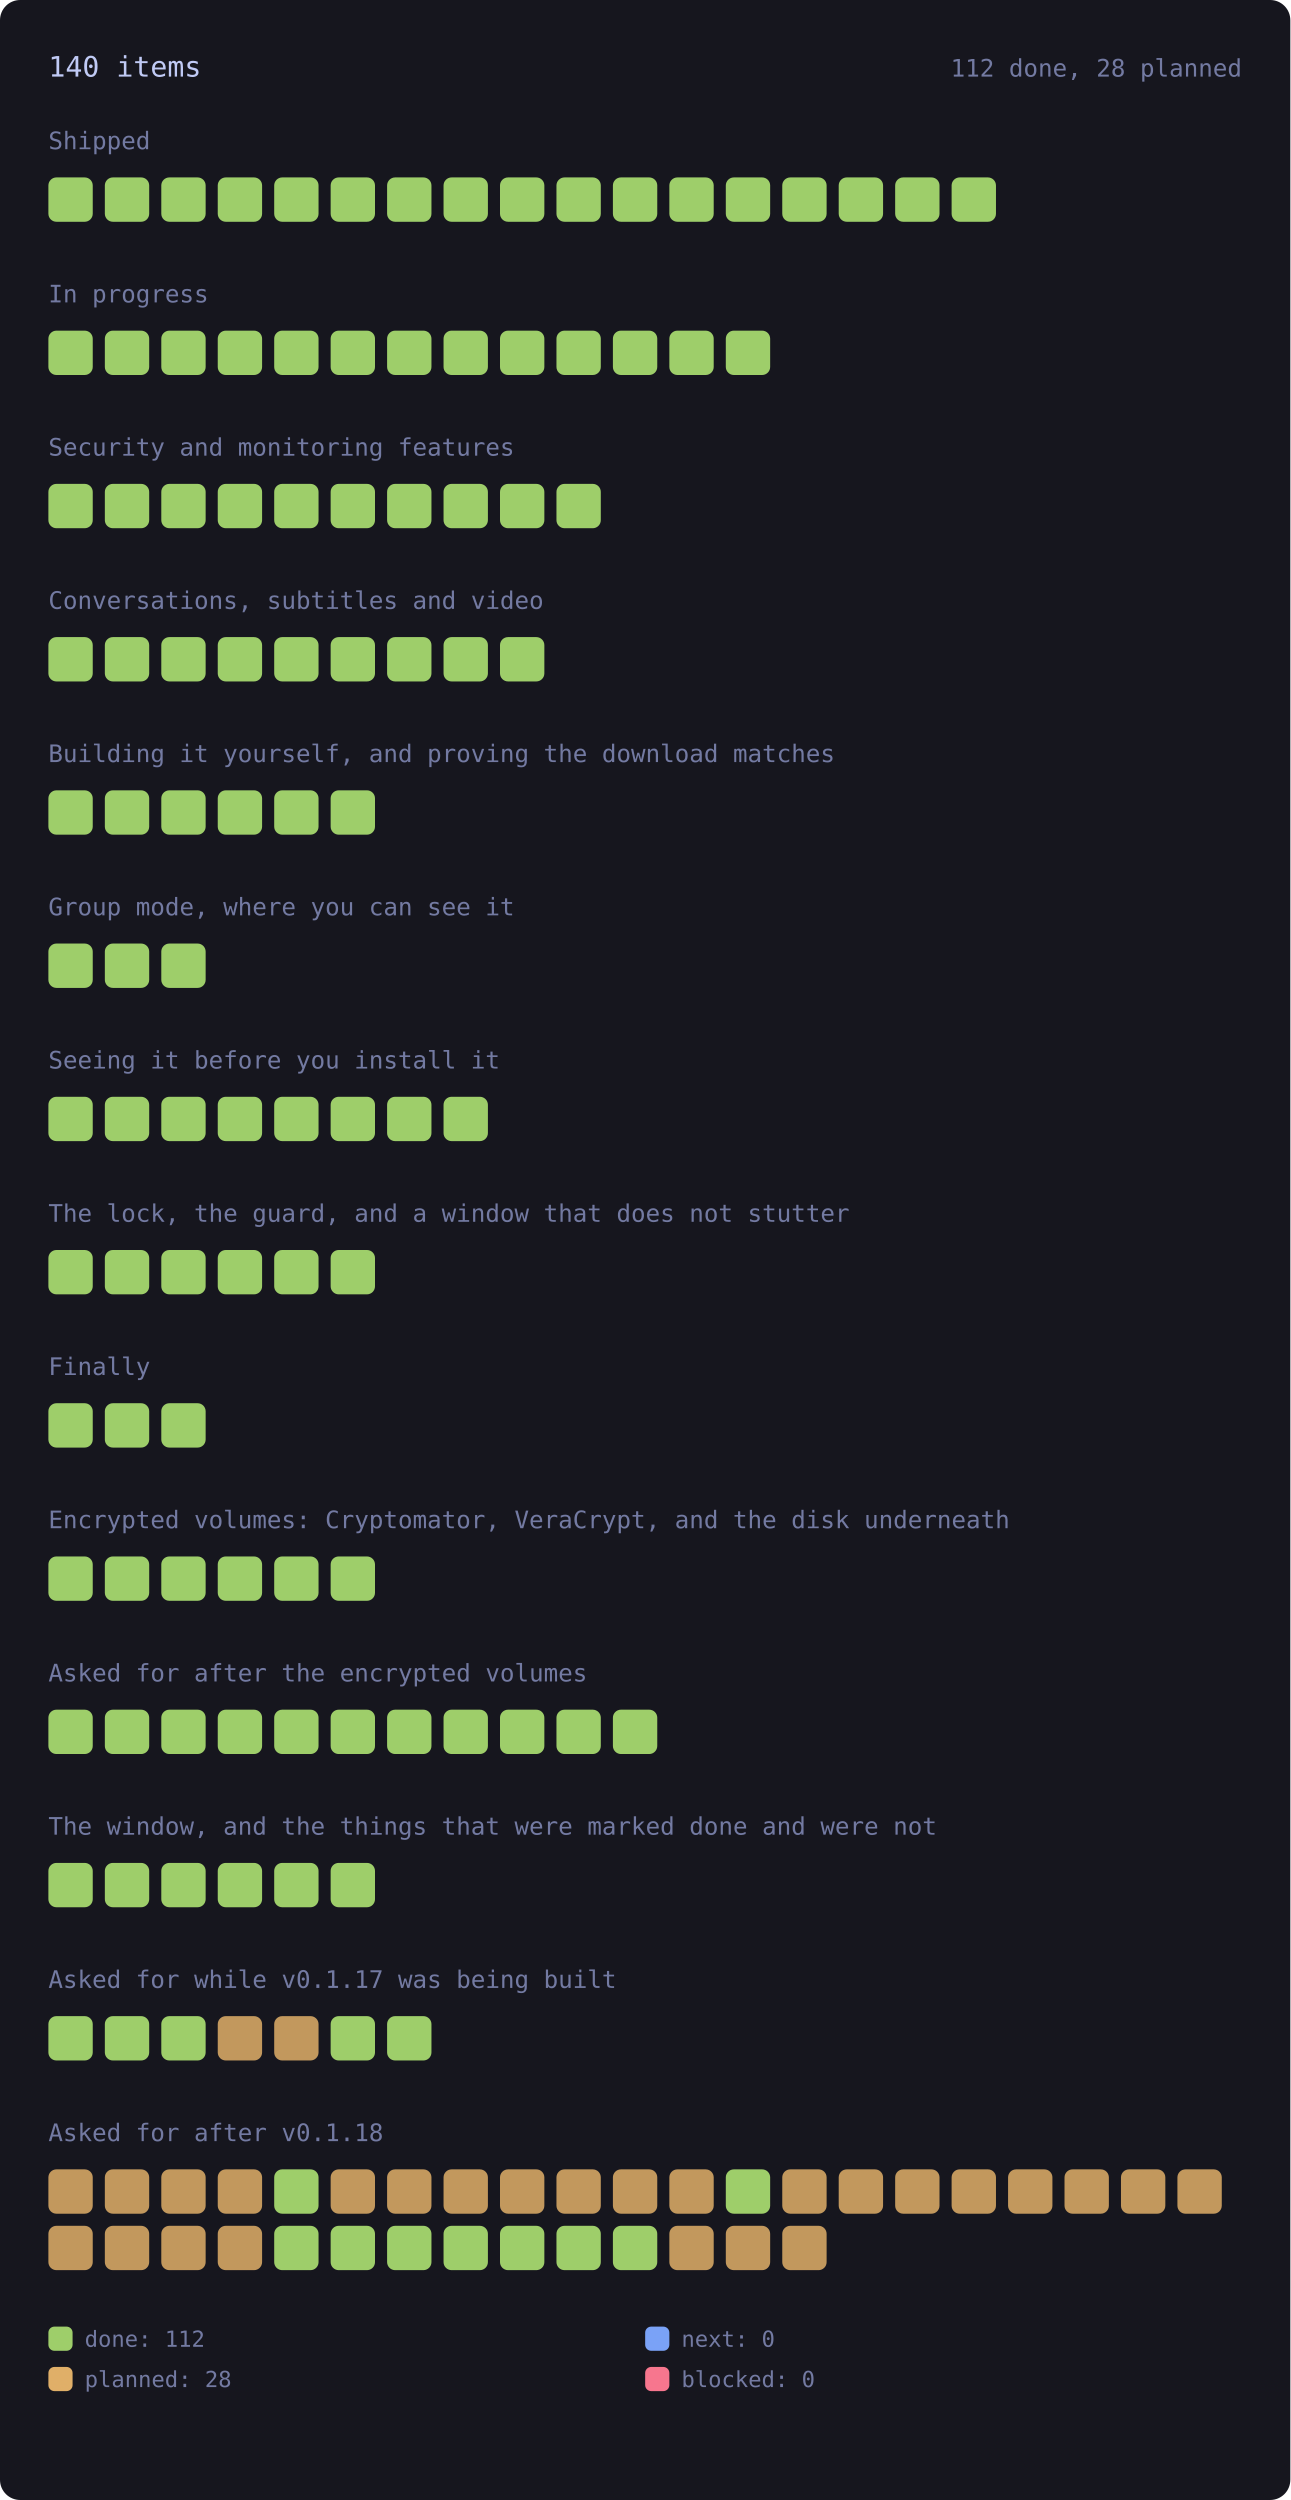
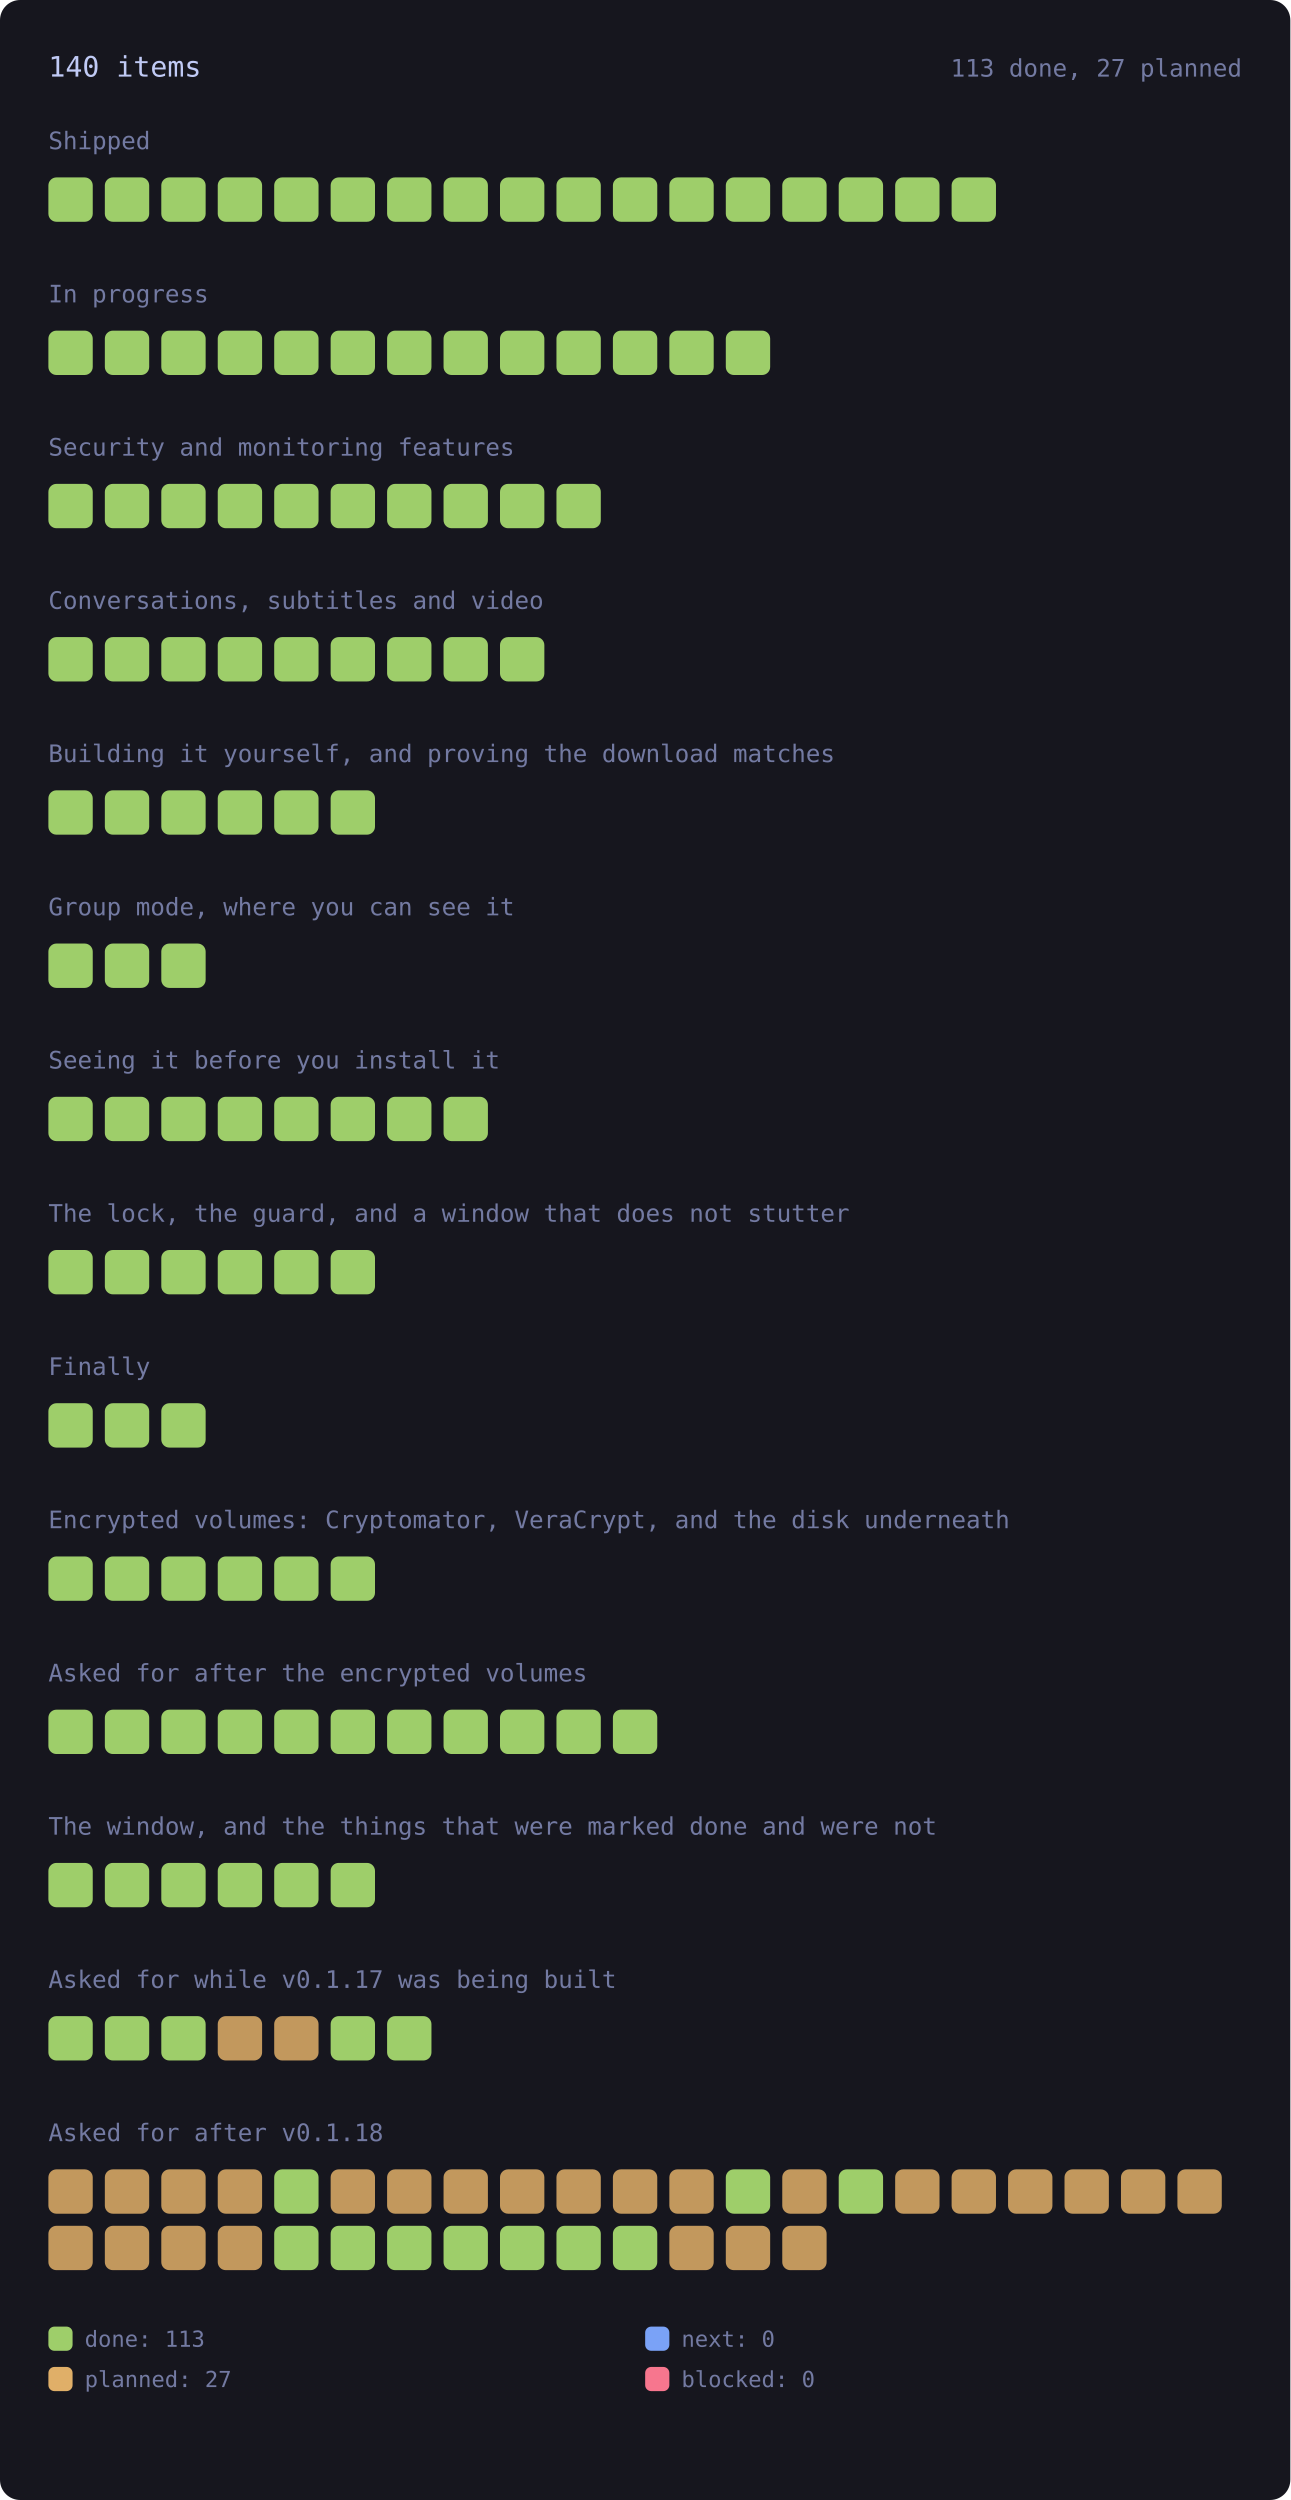
<svg xmlns="http://www.w3.org/2000/svg" viewBox="0 0 640 1240" width="640" height="1240" style="max-width:100%;height:auto" role="img" aria-label="every roadmap item, coloured by state">
  <style>.rm-square{transform-box:fill-box;transform-origin:center;animation:rm-in .45s cubic-bezier(.2,.8,.3,1) backwards;transition:filter .15s ease}.rm-square:hover{filter:brightness(1.35)}@keyframes rm-in{from{opacity:0;transform:scale(.4)}to{opacity:1;transform:none}}@media (prefers-reduced-motion:reduce){.rm-square{animation:none}}</style>
  <rect x="0" y="0" width="640" height="1240" rx="10" fill="var(--bg-inset, #16161e)" />
  <text x="24.0" y="38.0" font-family="ui-monospace, SFMono-Regular, Menlo, Consolas, monospace" font-size="14" fill="var(--fg, #c0caf5)">140 items</text>
-   <text x="616.0" y="38.0" font-family="ui-monospace, SFMono-Regular, Menlo, Consolas, monospace" font-size="12" fill="var(--muted, #737aa2)" text-anchor="end">112 done, 28 planned</text>
+   <text x="616.0" y="38.0" font-family="ui-monospace, SFMono-Regular, Menlo, Consolas, monospace" font-size="12" fill="var(--muted, #737aa2)" text-anchor="end">113 done, 27 planned</text>
  <text x="24.0" y="74.0" font-family="ui-monospace, SFMono-Regular, Menlo, Consolas, monospace" font-size="12" fill="var(--muted, #737aa2)">Shipped</text>
  <g opacity="1">
    <rect class="rm-square" style="animation-delay:0ms" x="24.0" y="88.0" width="22.0" height="22.0" rx="4" fill="var(--ok, #9ece6a)" />
  </g>
  <g opacity="1">
    <rect class="rm-square" style="animation-delay:12ms" x="52.0" y="88.0" width="22.0" height="22.0" rx="4" fill="var(--ok, #9ece6a)" />
  </g>
  <g opacity="1">
    <rect class="rm-square" style="animation-delay:24ms" x="80.0" y="88.0" width="22.0" height="22.0" rx="4" fill="var(--ok, #9ece6a)" />
  </g>
  <g opacity="1">
    <rect class="rm-square" style="animation-delay:36ms" x="108.0" y="88.0" width="22.0" height="22.0" rx="4" fill="var(--ok, #9ece6a)" />
  </g>
  <g opacity="1">
    <rect class="rm-square" style="animation-delay:48ms" x="136.0" y="88.0" width="22.0" height="22.0" rx="4" fill="var(--ok, #9ece6a)" />
  </g>
  <g opacity="1">
    <rect class="rm-square" style="animation-delay:60ms" x="164.0" y="88.0" width="22.0" height="22.0" rx="4" fill="var(--ok, #9ece6a)" />
  </g>
  <g opacity="1">
    <rect class="rm-square" style="animation-delay:72ms" x="192.0" y="88.0" width="22.0" height="22.0" rx="4" fill="var(--ok, #9ece6a)" />
  </g>
  <g opacity="1">
    <rect class="rm-square" style="animation-delay:84ms" x="220.0" y="88.0" width="22.0" height="22.0" rx="4" fill="var(--ok, #9ece6a)" />
  </g>
  <g opacity="1">
    <rect class="rm-square" style="animation-delay:96ms" x="248.0" y="88.0" width="22.0" height="22.0" rx="4" fill="var(--ok, #9ece6a)" />
  </g>
  <g opacity="1">
    <rect class="rm-square" style="animation-delay:108ms" x="276.0" y="88.0" width="22.0" height="22.0" rx="4" fill="var(--ok, #9ece6a)" />
  </g>
  <g opacity="1">
    <rect class="rm-square" style="animation-delay:120ms" x="304.0" y="88.0" width="22.0" height="22.0" rx="4" fill="var(--ok, #9ece6a)" />
  </g>
  <g opacity="1">
    <rect class="rm-square" style="animation-delay:132ms" x="332.0" y="88.0" width="22.0" height="22.0" rx="4" fill="var(--ok, #9ece6a)" />
  </g>
  <g opacity="1">
    <rect class="rm-square" style="animation-delay:144ms" x="360.0" y="88.0" width="22.0" height="22.0" rx="4" fill="var(--ok, #9ece6a)" />
  </g>
  <g opacity="1">
    <rect class="rm-square" style="animation-delay:156ms" x="388.0" y="88.0" width="22.0" height="22.0" rx="4" fill="var(--ok, #9ece6a)" />
  </g>
  <g opacity="1">
    <rect class="rm-square" style="animation-delay:168ms" x="416.0" y="88.0" width="22.0" height="22.0" rx="4" fill="var(--ok, #9ece6a)" />
  </g>
  <g opacity="1">
    <rect class="rm-square" style="animation-delay:180ms" x="444.0" y="88.0" width="22.0" height="22.0" rx="4" fill="var(--ok, #9ece6a)" />
  </g>
  <g opacity="1">
    <rect class="rm-square" style="animation-delay:192ms" x="472.0" y="88.0" width="22.0" height="22.0" rx="4" fill="var(--ok, #9ece6a)" />
  </g>
  <text x="24.0" y="150.0" font-family="ui-monospace, SFMono-Regular, Menlo, Consolas, monospace" font-size="12" fill="var(--muted, #737aa2)">In progress</text>
  <g opacity="1">
    <rect class="rm-square" style="animation-delay:0ms" x="24.0" y="164.0" width="22.0" height="22.0" rx="4" fill="var(--ok, #9ece6a)" />
  </g>
  <g opacity="1">
    <rect class="rm-square" style="animation-delay:12ms" x="52.0" y="164.0" width="22.0" height="22.0" rx="4" fill="var(--ok, #9ece6a)" />
  </g>
  <g opacity="1">
    <rect class="rm-square" style="animation-delay:24ms" x="80.0" y="164.0" width="22.0" height="22.0" rx="4" fill="var(--ok, #9ece6a)" />
  </g>
  <g opacity="1">
    <rect class="rm-square" style="animation-delay:36ms" x="108.0" y="164.0" width="22.0" height="22.0" rx="4" fill="var(--ok, #9ece6a)" />
  </g>
  <g opacity="1">
    <rect class="rm-square" style="animation-delay:48ms" x="136.0" y="164.0" width="22.0" height="22.0" rx="4" fill="var(--ok, #9ece6a)" />
  </g>
  <g opacity="1">
    <rect class="rm-square" style="animation-delay:60ms" x="164.0" y="164.0" width="22.0" height="22.0" rx="4" fill="var(--ok, #9ece6a)" />
  </g>
  <g opacity="1">
    <rect class="rm-square" style="animation-delay:72ms" x="192.0" y="164.0" width="22.0" height="22.0" rx="4" fill="var(--ok, #9ece6a)" />
  </g>
  <g opacity="1">
    <rect class="rm-square" style="animation-delay:84ms" x="220.0" y="164.0" width="22.0" height="22.0" rx="4" fill="var(--ok, #9ece6a)" />
  </g>
  <g opacity="1">
    <rect class="rm-square" style="animation-delay:96ms" x="248.0" y="164.0" width="22.0" height="22.0" rx="4" fill="var(--ok, #9ece6a)" />
  </g>
  <g opacity="1">
    <rect class="rm-square" style="animation-delay:108ms" x="276.0" y="164.0" width="22.0" height="22.0" rx="4" fill="var(--ok, #9ece6a)" />
  </g>
  <g opacity="1">
    <rect class="rm-square" style="animation-delay:120ms" x="304.0" y="164.0" width="22.0" height="22.0" rx="4" fill="var(--ok, #9ece6a)" />
  </g>
  <g opacity="1">
    <rect class="rm-square" style="animation-delay:132ms" x="332.0" y="164.0" width="22.0" height="22.0" rx="4" fill="var(--ok, #9ece6a)" />
  </g>
  <g opacity="1">
    <rect class="rm-square" style="animation-delay:144ms" x="360.0" y="164.0" width="22.0" height="22.0" rx="4" fill="var(--ok, #9ece6a)" />
  </g>
  <text x="24.0" y="226.0" font-family="ui-monospace, SFMono-Regular, Menlo, Consolas, monospace" font-size="12" fill="var(--muted, #737aa2)">Security and monitoring features</text>
  <g opacity="1">
    <rect class="rm-square" style="animation-delay:0ms" x="24.0" y="240.0" width="22.0" height="22.0" rx="4" fill="var(--ok, #9ece6a)" />
  </g>
  <g opacity="1">
    <rect class="rm-square" style="animation-delay:12ms" x="52.0" y="240.0" width="22.0" height="22.0" rx="4" fill="var(--ok, #9ece6a)" />
  </g>
  <g opacity="1">
    <rect class="rm-square" style="animation-delay:24ms" x="80.0" y="240.0" width="22.0" height="22.0" rx="4" fill="var(--ok, #9ece6a)" />
  </g>
  <g opacity="1">
    <rect class="rm-square" style="animation-delay:36ms" x="108.0" y="240.0" width="22.0" height="22.0" rx="4" fill="var(--ok, #9ece6a)" />
  </g>
  <g opacity="1">
    <rect class="rm-square" style="animation-delay:48ms" x="136.0" y="240.0" width="22.0" height="22.0" rx="4" fill="var(--ok, #9ece6a)" />
  </g>
  <g opacity="1">
    <rect class="rm-square" style="animation-delay:60ms" x="164.0" y="240.0" width="22.0" height="22.0" rx="4" fill="var(--ok, #9ece6a)" />
  </g>
  <g opacity="1">
    <rect class="rm-square" style="animation-delay:72ms" x="192.0" y="240.0" width="22.0" height="22.0" rx="4" fill="var(--ok, #9ece6a)" />
  </g>
  <g opacity="1">
    <rect class="rm-square" style="animation-delay:84ms" x="220.0" y="240.0" width="22.0" height="22.0" rx="4" fill="var(--ok, #9ece6a)" />
  </g>
  <g opacity="1">
    <rect class="rm-square" style="animation-delay:96ms" x="248.0" y="240.0" width="22.0" height="22.0" rx="4" fill="var(--ok, #9ece6a)" />
  </g>
  <g opacity="1">
    <rect class="rm-square" style="animation-delay:108ms" x="276.0" y="240.0" width="22.0" height="22.0" rx="4" fill="var(--ok, #9ece6a)" />
  </g>
  <text x="24.0" y="302.0" font-family="ui-monospace, SFMono-Regular, Menlo, Consolas, monospace" font-size="12" fill="var(--muted, #737aa2)">Conversations, subtitles and video</text>
  <g opacity="1">
    <rect class="rm-square" style="animation-delay:0ms" x="24.0" y="316.0" width="22.0" height="22.0" rx="4" fill="var(--ok, #9ece6a)" />
  </g>
  <g opacity="1">
    <rect class="rm-square" style="animation-delay:12ms" x="52.0" y="316.0" width="22.0" height="22.0" rx="4" fill="var(--ok, #9ece6a)" />
  </g>
  <g opacity="1">
    <rect class="rm-square" style="animation-delay:24ms" x="80.0" y="316.0" width="22.0" height="22.0" rx="4" fill="var(--ok, #9ece6a)" />
  </g>
  <g opacity="1">
    <rect class="rm-square" style="animation-delay:36ms" x="108.0" y="316.0" width="22.0" height="22.0" rx="4" fill="var(--ok, #9ece6a)" />
  </g>
  <g opacity="1">
    <rect class="rm-square" style="animation-delay:48ms" x="136.0" y="316.0" width="22.0" height="22.0" rx="4" fill="var(--ok, #9ece6a)" />
  </g>
  <g opacity="1">
    <rect class="rm-square" style="animation-delay:60ms" x="164.0" y="316.0" width="22.0" height="22.0" rx="4" fill="var(--ok, #9ece6a)" />
  </g>
  <g opacity="1">
    <rect class="rm-square" style="animation-delay:72ms" x="192.0" y="316.0" width="22.0" height="22.0" rx="4" fill="var(--ok, #9ece6a)" />
  </g>
  <g opacity="1">
    <rect class="rm-square" style="animation-delay:84ms" x="220.0" y="316.0" width="22.0" height="22.0" rx="4" fill="var(--ok, #9ece6a)" />
  </g>
  <g opacity="1">
    <rect class="rm-square" style="animation-delay:96ms" x="248.0" y="316.0" width="22.0" height="22.0" rx="4" fill="var(--ok, #9ece6a)" />
  </g>
  <text x="24.0" y="378.0" font-family="ui-monospace, SFMono-Regular, Menlo, Consolas, monospace" font-size="12" fill="var(--muted, #737aa2)">Building it yourself, and proving the download matches</text>
  <g opacity="1">
    <rect class="rm-square" style="animation-delay:0ms" x="24.0" y="392.0" width="22.0" height="22.0" rx="4" fill="var(--ok, #9ece6a)" />
  </g>
  <g opacity="1">
    <rect class="rm-square" style="animation-delay:12ms" x="52.0" y="392.0" width="22.0" height="22.0" rx="4" fill="var(--ok, #9ece6a)" />
  </g>
  <g opacity="1">
    <rect class="rm-square" style="animation-delay:24ms" x="80.0" y="392.0" width="22.0" height="22.0" rx="4" fill="var(--ok, #9ece6a)" />
  </g>
  <g opacity="1">
    <rect class="rm-square" style="animation-delay:36ms" x="108.0" y="392.0" width="22.0" height="22.0" rx="4" fill="var(--ok, #9ece6a)" />
  </g>
  <g opacity="1">
    <rect class="rm-square" style="animation-delay:48ms" x="136.0" y="392.0" width="22.0" height="22.0" rx="4" fill="var(--ok, #9ece6a)" />
  </g>
  <g opacity="1">
    <rect class="rm-square" style="animation-delay:60ms" x="164.0" y="392.0" width="22.0" height="22.0" rx="4" fill="var(--ok, #9ece6a)" />
  </g>
  <text x="24.0" y="454.0" font-family="ui-monospace, SFMono-Regular, Menlo, Consolas, monospace" font-size="12" fill="var(--muted, #737aa2)">Group mode, where you can see it</text>
  <g opacity="1">
    <rect class="rm-square" style="animation-delay:0ms" x="24.0" y="468.0" width="22.0" height="22.0" rx="4" fill="var(--ok, #9ece6a)" />
  </g>
  <g opacity="1">
    <rect class="rm-square" style="animation-delay:12ms" x="52.0" y="468.0" width="22.0" height="22.0" rx="4" fill="var(--ok, #9ece6a)" />
  </g>
  <g opacity="1">
    <rect class="rm-square" style="animation-delay:24ms" x="80.0" y="468.0" width="22.0" height="22.0" rx="4" fill="var(--ok, #9ece6a)" />
  </g>
  <text x="24.0" y="530.0" font-family="ui-monospace, SFMono-Regular, Menlo, Consolas, monospace" font-size="12" fill="var(--muted, #737aa2)">Seeing it before you install it</text>
  <g opacity="1">
    <rect class="rm-square" style="animation-delay:0ms" x="24.0" y="544.0" width="22.0" height="22.0" rx="4" fill="var(--ok, #9ece6a)" />
  </g>
  <g opacity="1">
    <rect class="rm-square" style="animation-delay:12ms" x="52.0" y="544.0" width="22.0" height="22.0" rx="4" fill="var(--ok, #9ece6a)" />
  </g>
  <g opacity="1">
    <rect class="rm-square" style="animation-delay:24ms" x="80.0" y="544.0" width="22.0" height="22.0" rx="4" fill="var(--ok, #9ece6a)" />
  </g>
  <g opacity="1">
    <rect class="rm-square" style="animation-delay:36ms" x="108.0" y="544.0" width="22.0" height="22.0" rx="4" fill="var(--ok, #9ece6a)" />
  </g>
  <g opacity="1">
    <rect class="rm-square" style="animation-delay:48ms" x="136.0" y="544.0" width="22.0" height="22.0" rx="4" fill="var(--ok, #9ece6a)" />
  </g>
  <g opacity="1">
    <rect class="rm-square" style="animation-delay:60ms" x="164.0" y="544.0" width="22.0" height="22.0" rx="4" fill="var(--ok, #9ece6a)" />
  </g>
  <g opacity="1">
    <rect class="rm-square" style="animation-delay:72ms" x="192.0" y="544.0" width="22.0" height="22.0" rx="4" fill="var(--ok, #9ece6a)" />
  </g>
  <g opacity="1">
    <rect class="rm-square" style="animation-delay:84ms" x="220.0" y="544.0" width="22.0" height="22.0" rx="4" fill="var(--ok, #9ece6a)" />
  </g>
  <text x="24.0" y="606.0" font-family="ui-monospace, SFMono-Regular, Menlo, Consolas, monospace" font-size="12" fill="var(--muted, #737aa2)">The lock, the guard, and a window that does not stutter</text>
  <g opacity="1">
    <rect class="rm-square" style="animation-delay:0ms" x="24.0" y="620.0" width="22.0" height="22.0" rx="4" fill="var(--ok, #9ece6a)" />
  </g>
  <g opacity="1">
    <rect class="rm-square" style="animation-delay:12ms" x="52.0" y="620.0" width="22.0" height="22.0" rx="4" fill="var(--ok, #9ece6a)" />
  </g>
  <g opacity="1">
    <rect class="rm-square" style="animation-delay:24ms" x="80.0" y="620.0" width="22.0" height="22.0" rx="4" fill="var(--ok, #9ece6a)" />
  </g>
  <g opacity="1">
    <rect class="rm-square" style="animation-delay:36ms" x="108.0" y="620.0" width="22.0" height="22.0" rx="4" fill="var(--ok, #9ece6a)" />
  </g>
  <g opacity="1">
    <rect class="rm-square" style="animation-delay:48ms" x="136.0" y="620.0" width="22.0" height="22.0" rx="4" fill="var(--ok, #9ece6a)" />
  </g>
  <g opacity="1">
    <rect class="rm-square" style="animation-delay:60ms" x="164.0" y="620.0" width="22.0" height="22.0" rx="4" fill="var(--ok, #9ece6a)" />
  </g>
  <text x="24.0" y="682.0" font-family="ui-monospace, SFMono-Regular, Menlo, Consolas, monospace" font-size="12" fill="var(--muted, #737aa2)">Finally</text>
  <g opacity="1">
    <rect class="rm-square" style="animation-delay:0ms" x="24.0" y="696.0" width="22.0" height="22.0" rx="4" fill="var(--ok, #9ece6a)" />
  </g>
  <g opacity="1">
    <rect class="rm-square" style="animation-delay:12ms" x="52.0" y="696.0" width="22.0" height="22.0" rx="4" fill="var(--ok, #9ece6a)" />
  </g>
  <g opacity="1">
    <rect class="rm-square" style="animation-delay:24ms" x="80.0" y="696.0" width="22.0" height="22.0" rx="4" fill="var(--ok, #9ece6a)" />
  </g>
  <text x="24.0" y="758.0" font-family="ui-monospace, SFMono-Regular, Menlo, Consolas, monospace" font-size="12" fill="var(--muted, #737aa2)">Encrypted volumes: Cryptomator, VeraCrypt, and the disk underneath</text>
  <g opacity="1">
    <rect class="rm-square" style="animation-delay:0ms" x="24.0" y="772.0" width="22.0" height="22.0" rx="4" fill="var(--ok, #9ece6a)" />
  </g>
  <g opacity="1">
    <rect class="rm-square" style="animation-delay:12ms" x="52.0" y="772.0" width="22.0" height="22.0" rx="4" fill="var(--ok, #9ece6a)" />
  </g>
  <g opacity="1">
    <rect class="rm-square" style="animation-delay:24ms" x="80.0" y="772.0" width="22.0" height="22.0" rx="4" fill="var(--ok, #9ece6a)" />
  </g>
  <g opacity="1">
    <rect class="rm-square" style="animation-delay:36ms" x="108.0" y="772.0" width="22.0" height="22.0" rx="4" fill="var(--ok, #9ece6a)" />
  </g>
  <g opacity="1">
    <rect class="rm-square" style="animation-delay:48ms" x="136.0" y="772.0" width="22.0" height="22.0" rx="4" fill="var(--ok, #9ece6a)" />
  </g>
  <g opacity="1">
    <rect class="rm-square" style="animation-delay:60ms" x="164.0" y="772.0" width="22.0" height="22.0" rx="4" fill="var(--ok, #9ece6a)" />
  </g>
  <text x="24.0" y="834.0" font-family="ui-monospace, SFMono-Regular, Menlo, Consolas, monospace" font-size="12" fill="var(--muted, #737aa2)">Asked for after the encrypted volumes</text>
  <g opacity="1">
    <rect class="rm-square" style="animation-delay:0ms" x="24.0" y="848.0" width="22.0" height="22.0" rx="4" fill="var(--ok, #9ece6a)" />
  </g>
  <g opacity="1">
    <rect class="rm-square" style="animation-delay:12ms" x="52.0" y="848.0" width="22.0" height="22.0" rx="4" fill="var(--ok, #9ece6a)" />
  </g>
  <g opacity="1">
    <rect class="rm-square" style="animation-delay:24ms" x="80.0" y="848.0" width="22.0" height="22.0" rx="4" fill="var(--ok, #9ece6a)" />
  </g>
  <g opacity="1">
    <rect class="rm-square" style="animation-delay:36ms" x="108.0" y="848.0" width="22.0" height="22.0" rx="4" fill="var(--ok, #9ece6a)" />
  </g>
  <g opacity="1">
    <rect class="rm-square" style="animation-delay:48ms" x="136.0" y="848.0" width="22.0" height="22.0" rx="4" fill="var(--ok, #9ece6a)" />
  </g>
  <g opacity="1">
    <rect class="rm-square" style="animation-delay:60ms" x="164.0" y="848.0" width="22.0" height="22.0" rx="4" fill="var(--ok, #9ece6a)" />
  </g>
  <g opacity="1">
    <rect class="rm-square" style="animation-delay:72ms" x="192.0" y="848.0" width="22.0" height="22.0" rx="4" fill="var(--ok, #9ece6a)" />
  </g>
  <g opacity="1">
    <rect class="rm-square" style="animation-delay:84ms" x="220.0" y="848.0" width="22.0" height="22.0" rx="4" fill="var(--ok, #9ece6a)" />
  </g>
  <g opacity="1">
    <rect class="rm-square" style="animation-delay:96ms" x="248.0" y="848.0" width="22.0" height="22.0" rx="4" fill="var(--ok, #9ece6a)" />
  </g>
  <g opacity="1">
    <rect class="rm-square" style="animation-delay:108ms" x="276.0" y="848.0" width="22.0" height="22.0" rx="4" fill="var(--ok, #9ece6a)" />
  </g>
  <g opacity="1">
    <rect class="rm-square" style="animation-delay:120ms" x="304.0" y="848.0" width="22.0" height="22.0" rx="4" fill="var(--ok, #9ece6a)" />
  </g>
  <text x="24.0" y="910.0" font-family="ui-monospace, SFMono-Regular, Menlo, Consolas, monospace" font-size="12" fill="var(--muted, #737aa2)">The window, and the things that were marked done and were not</text>
  <g opacity="1">
    <rect class="rm-square" style="animation-delay:0ms" x="24.0" y="924.0" width="22.0" height="22.0" rx="4" fill="var(--ok, #9ece6a)" />
  </g>
  <g opacity="1">
    <rect class="rm-square" style="animation-delay:12ms" x="52.0" y="924.0" width="22.0" height="22.0" rx="4" fill="var(--ok, #9ece6a)" />
  </g>
  <g opacity="1">
    <rect class="rm-square" style="animation-delay:24ms" x="80.0" y="924.0" width="22.0" height="22.0" rx="4" fill="var(--ok, #9ece6a)" />
  </g>
  <g opacity="1">
    <rect class="rm-square" style="animation-delay:36ms" x="108.0" y="924.0" width="22.0" height="22.0" rx="4" fill="var(--ok, #9ece6a)" />
  </g>
  <g opacity="1">
    <rect class="rm-square" style="animation-delay:48ms" x="136.0" y="924.0" width="22.0" height="22.0" rx="4" fill="var(--ok, #9ece6a)" />
  </g>
  <g opacity="1">
    <rect class="rm-square" style="animation-delay:60ms" x="164.0" y="924.0" width="22.0" height="22.0" rx="4" fill="var(--ok, #9ece6a)" />
  </g>
  <text x="24.0" y="986.0" font-family="ui-monospace, SFMono-Regular, Menlo, Consolas, monospace" font-size="12" fill="var(--muted, #737aa2)">Asked for while v0.1.17 was being built</text>
  <g opacity="1">
    <rect class="rm-square" style="animation-delay:0ms" x="24.0" y="1000.0" width="22.0" height="22.0" rx="4" fill="var(--ok, #9ece6a)" />
  </g>
  <g opacity="1">
    <rect class="rm-square" style="animation-delay:12ms" x="52.0" y="1000.0" width="22.0" height="22.0" rx="4" fill="var(--ok, #9ece6a)" />
  </g>
  <g opacity="1">
    <rect class="rm-square" style="animation-delay:24ms" x="80.0" y="1000.0" width="22.0" height="22.0" rx="4" fill="var(--ok, #9ece6a)" />
  </g>
  <g opacity="0.85">
    <rect class="rm-square" style="animation-delay:36ms" x="108.0" y="1000.0" width="22.0" height="22.0" rx="4" fill="var(--warn, #e0af68)" />
  </g>
  <g opacity="0.85">
    <rect class="rm-square" style="animation-delay:48ms" x="136.0" y="1000.0" width="22.0" height="22.0" rx="4" fill="var(--warn, #e0af68)" />
  </g>
  <g opacity="1">
    <rect class="rm-square" style="animation-delay:60ms" x="164.0" y="1000.0" width="22.0" height="22.0" rx="4" fill="var(--ok, #9ece6a)" />
  </g>
  <g opacity="1">
    <rect class="rm-square" style="animation-delay:72ms" x="192.0" y="1000.0" width="22.0" height="22.0" rx="4" fill="var(--ok, #9ece6a)" />
  </g>
  <text x="24.0" y="1062.0" font-family="ui-monospace, SFMono-Regular, Menlo, Consolas, monospace" font-size="12" fill="var(--muted, #737aa2)">Asked for after v0.1.18</text>
  <g opacity="0.85">
    <rect class="rm-square" style="animation-delay:0ms" x="24.0" y="1076.0" width="22.0" height="22.0" rx="4" fill="var(--warn, #e0af68)" />
  </g>
  <g opacity="0.85">
    <rect class="rm-square" style="animation-delay:12ms" x="52.0" y="1076.0" width="22.0" height="22.0" rx="4" fill="var(--warn, #e0af68)" />
  </g>
  <g opacity="0.85">
    <rect class="rm-square" style="animation-delay:24ms" x="80.0" y="1076.0" width="22.0" height="22.0" rx="4" fill="var(--warn, #e0af68)" />
  </g>
  <g opacity="0.85">
    <rect class="rm-square" style="animation-delay:36ms" x="108.0" y="1076.0" width="22.0" height="22.0" rx="4" fill="var(--warn, #e0af68)" />
  </g>
  <g opacity="1">
    <rect class="rm-square" style="animation-delay:48ms" x="136.0" y="1076.0" width="22.0" height="22.0" rx="4" fill="var(--ok, #9ece6a)" />
  </g>
  <g opacity="0.85">
    <rect class="rm-square" style="animation-delay:60ms" x="164.0" y="1076.0" width="22.0" height="22.0" rx="4" fill="var(--warn, #e0af68)" />
  </g>
  <g opacity="0.85">
    <rect class="rm-square" style="animation-delay:72ms" x="192.0" y="1076.0" width="22.0" height="22.0" rx="4" fill="var(--warn, #e0af68)" />
  </g>
  <g opacity="0.85">
    <rect class="rm-square" style="animation-delay:84ms" x="220.0" y="1076.0" width="22.0" height="22.0" rx="4" fill="var(--warn, #e0af68)" />
  </g>
  <g opacity="0.85">
    <rect class="rm-square" style="animation-delay:96ms" x="248.0" y="1076.0" width="22.0" height="22.0" rx="4" fill="var(--warn, #e0af68)" />
  </g>
  <g opacity="0.85">
    <rect class="rm-square" style="animation-delay:108ms" x="276.0" y="1076.0" width="22.0" height="22.0" rx="4" fill="var(--warn, #e0af68)" />
  </g>
  <g opacity="0.85">
    <rect class="rm-square" style="animation-delay:120ms" x="304.0" y="1076.0" width="22.0" height="22.0" rx="4" fill="var(--warn, #e0af68)" />
  </g>
  <g opacity="0.85">
    <rect class="rm-square" style="animation-delay:132ms" x="332.0" y="1076.0" width="22.0" height="22.0" rx="4" fill="var(--warn, #e0af68)" />
  </g>
  <g opacity="1">
    <rect class="rm-square" style="animation-delay:144ms" x="360.0" y="1076.0" width="22.0" height="22.0" rx="4" fill="var(--ok, #9ece6a)" />
  </g>
  <g opacity="0.85">
    <rect class="rm-square" style="animation-delay:156ms" x="388.0" y="1076.0" width="22.0" height="22.0" rx="4" fill="var(--warn, #e0af68)" />
  </g>
-   <g opacity="0.85">
-     <rect class="rm-square" style="animation-delay:168ms" x="416.0" y="1076.0" width="22.0" height="22.0" rx="4" fill="var(--warn, #e0af68)" />
+   <g opacity="1">
+     <rect class="rm-square" style="animation-delay:168ms" x="416.0" y="1076.0" width="22.0" height="22.0" rx="4" fill="var(--ok, #9ece6a)" />
  </g>
  <g opacity="0.85">
    <rect class="rm-square" style="animation-delay:180ms" x="444.0" y="1076.0" width="22.0" height="22.0" rx="4" fill="var(--warn, #e0af68)" />
  </g>
  <g opacity="0.85">
    <rect class="rm-square" style="animation-delay:192ms" x="472.0" y="1076.0" width="22.0" height="22.0" rx="4" fill="var(--warn, #e0af68)" />
  </g>
  <g opacity="0.85">
    <rect class="rm-square" style="animation-delay:204ms" x="500.0" y="1076.0" width="22.0" height="22.0" rx="4" fill="var(--warn, #e0af68)" />
  </g>
  <g opacity="0.85">
    <rect class="rm-square" style="animation-delay:216ms" x="528.0" y="1076.0" width="22.0" height="22.0" rx="4" fill="var(--warn, #e0af68)" />
  </g>
  <g opacity="0.85">
    <rect class="rm-square" style="animation-delay:228ms" x="556.0" y="1076.0" width="22.0" height="22.0" rx="4" fill="var(--warn, #e0af68)" />
  </g>
  <g opacity="0.85">
    <rect class="rm-square" style="animation-delay:240ms" x="584.0" y="1076.0" width="22.0" height="22.0" rx="4" fill="var(--warn, #e0af68)" />
  </g>
  <g opacity="0.85">
    <rect class="rm-square" style="animation-delay:252ms" x="24.0" y="1104.0" width="22.0" height="22.0" rx="4" fill="var(--warn, #e0af68)" />
  </g>
  <g opacity="0.85">
    <rect class="rm-square" style="animation-delay:264ms" x="52.0" y="1104.0" width="22.0" height="22.0" rx="4" fill="var(--warn, #e0af68)" />
  </g>
  <g opacity="0.85">
    <rect class="rm-square" style="animation-delay:276ms" x="80.0" y="1104.0" width="22.0" height="22.0" rx="4" fill="var(--warn, #e0af68)" />
  </g>
  <g opacity="0.85">
    <rect class="rm-square" style="animation-delay:288ms" x="108.0" y="1104.0" width="22.0" height="22.0" rx="4" fill="var(--warn, #e0af68)" />
  </g>
  <g opacity="1">
    <rect class="rm-square" style="animation-delay:300ms" x="136.0" y="1104.0" width="22.0" height="22.0" rx="4" fill="var(--ok, #9ece6a)" />
  </g>
  <g opacity="1">
    <rect class="rm-square" style="animation-delay:312ms" x="164.0" y="1104.0" width="22.0" height="22.0" rx="4" fill="var(--ok, #9ece6a)" />
  </g>
  <g opacity="1">
    <rect class="rm-square" style="animation-delay:324ms" x="192.0" y="1104.0" width="22.0" height="22.0" rx="4" fill="var(--ok, #9ece6a)" />
  </g>
  <g opacity="1">
    <rect class="rm-square" style="animation-delay:336ms" x="220.0" y="1104.0" width="22.0" height="22.0" rx="4" fill="var(--ok, #9ece6a)" />
  </g>
  <g opacity="1">
    <rect class="rm-square" style="animation-delay:348ms" x="248.0" y="1104.0" width="22.0" height="22.0" rx="4" fill="var(--ok, #9ece6a)" />
  </g>
  <g opacity="1">
    <rect class="rm-square" style="animation-delay:360ms" x="276.0" y="1104.0" width="22.0" height="22.0" rx="4" fill="var(--ok, #9ece6a)" />
  </g>
  <g opacity="1">
    <rect class="rm-square" style="animation-delay:372ms" x="304.0" y="1104.0" width="22.0" height="22.0" rx="4" fill="var(--ok, #9ece6a)" />
  </g>
  <g opacity="0.85">
    <rect class="rm-square" style="animation-delay:384ms" x="332.0" y="1104.0" width="22.0" height="22.0" rx="4" fill="var(--warn, #e0af68)" />
  </g>
  <g opacity="0.85">
    <rect class="rm-square" style="animation-delay:396ms" x="360.0" y="1104.0" width="22.0" height="22.0" rx="4" fill="var(--warn, #e0af68)" />
  </g>
  <g opacity="0.85">
    <rect class="rm-square" style="animation-delay:408ms" x="388.0" y="1104.0" width="22.0" height="22.0" rx="4" fill="var(--warn, #e0af68)" />
  </g>
  <rect x="24.0" y="1154.0" width="12" height="12" rx="3" fill="var(--ok, #9ece6a)" />
-   <text x="42.0" y="1164.0" font-family="ui-monospace, SFMono-Regular, Menlo, Consolas, monospace" font-size="11" fill="var(--muted, #737aa2)">done: 112</text>
+   <text x="42.0" y="1164.0" font-family="ui-monospace, SFMono-Regular, Menlo, Consolas, monospace" font-size="11" fill="var(--muted, #737aa2)">done: 113</text>
  <rect x="320.0" y="1154.0" width="12" height="12" rx="3" fill="var(--accent, #7aa2f7)" />
  <text x="338.0" y="1164.0" font-family="ui-monospace, SFMono-Regular, Menlo, Consolas, monospace" font-size="11" fill="var(--muted, #737aa2)">next: 0</text>
  <rect x="24.0" y="1174.0" width="12" height="12" rx="3" fill="var(--warn, #e0af68)" />
-   <text x="42.0" y="1184.0" font-family="ui-monospace, SFMono-Regular, Menlo, Consolas, monospace" font-size="11" fill="var(--muted, #737aa2)">planned: 28</text>
+   <text x="42.0" y="1184.0" font-family="ui-monospace, SFMono-Regular, Menlo, Consolas, monospace" font-size="11" fill="var(--muted, #737aa2)">planned: 27</text>
  <rect x="320.0" y="1174.0" width="12" height="12" rx="3" fill="var(--err, #f7768e)" />
  <text x="338.0" y="1184.0" font-family="ui-monospace, SFMono-Regular, Menlo, Consolas, monospace" font-size="11" fill="var(--muted, #737aa2)">blocked: 0</text>
</svg>
